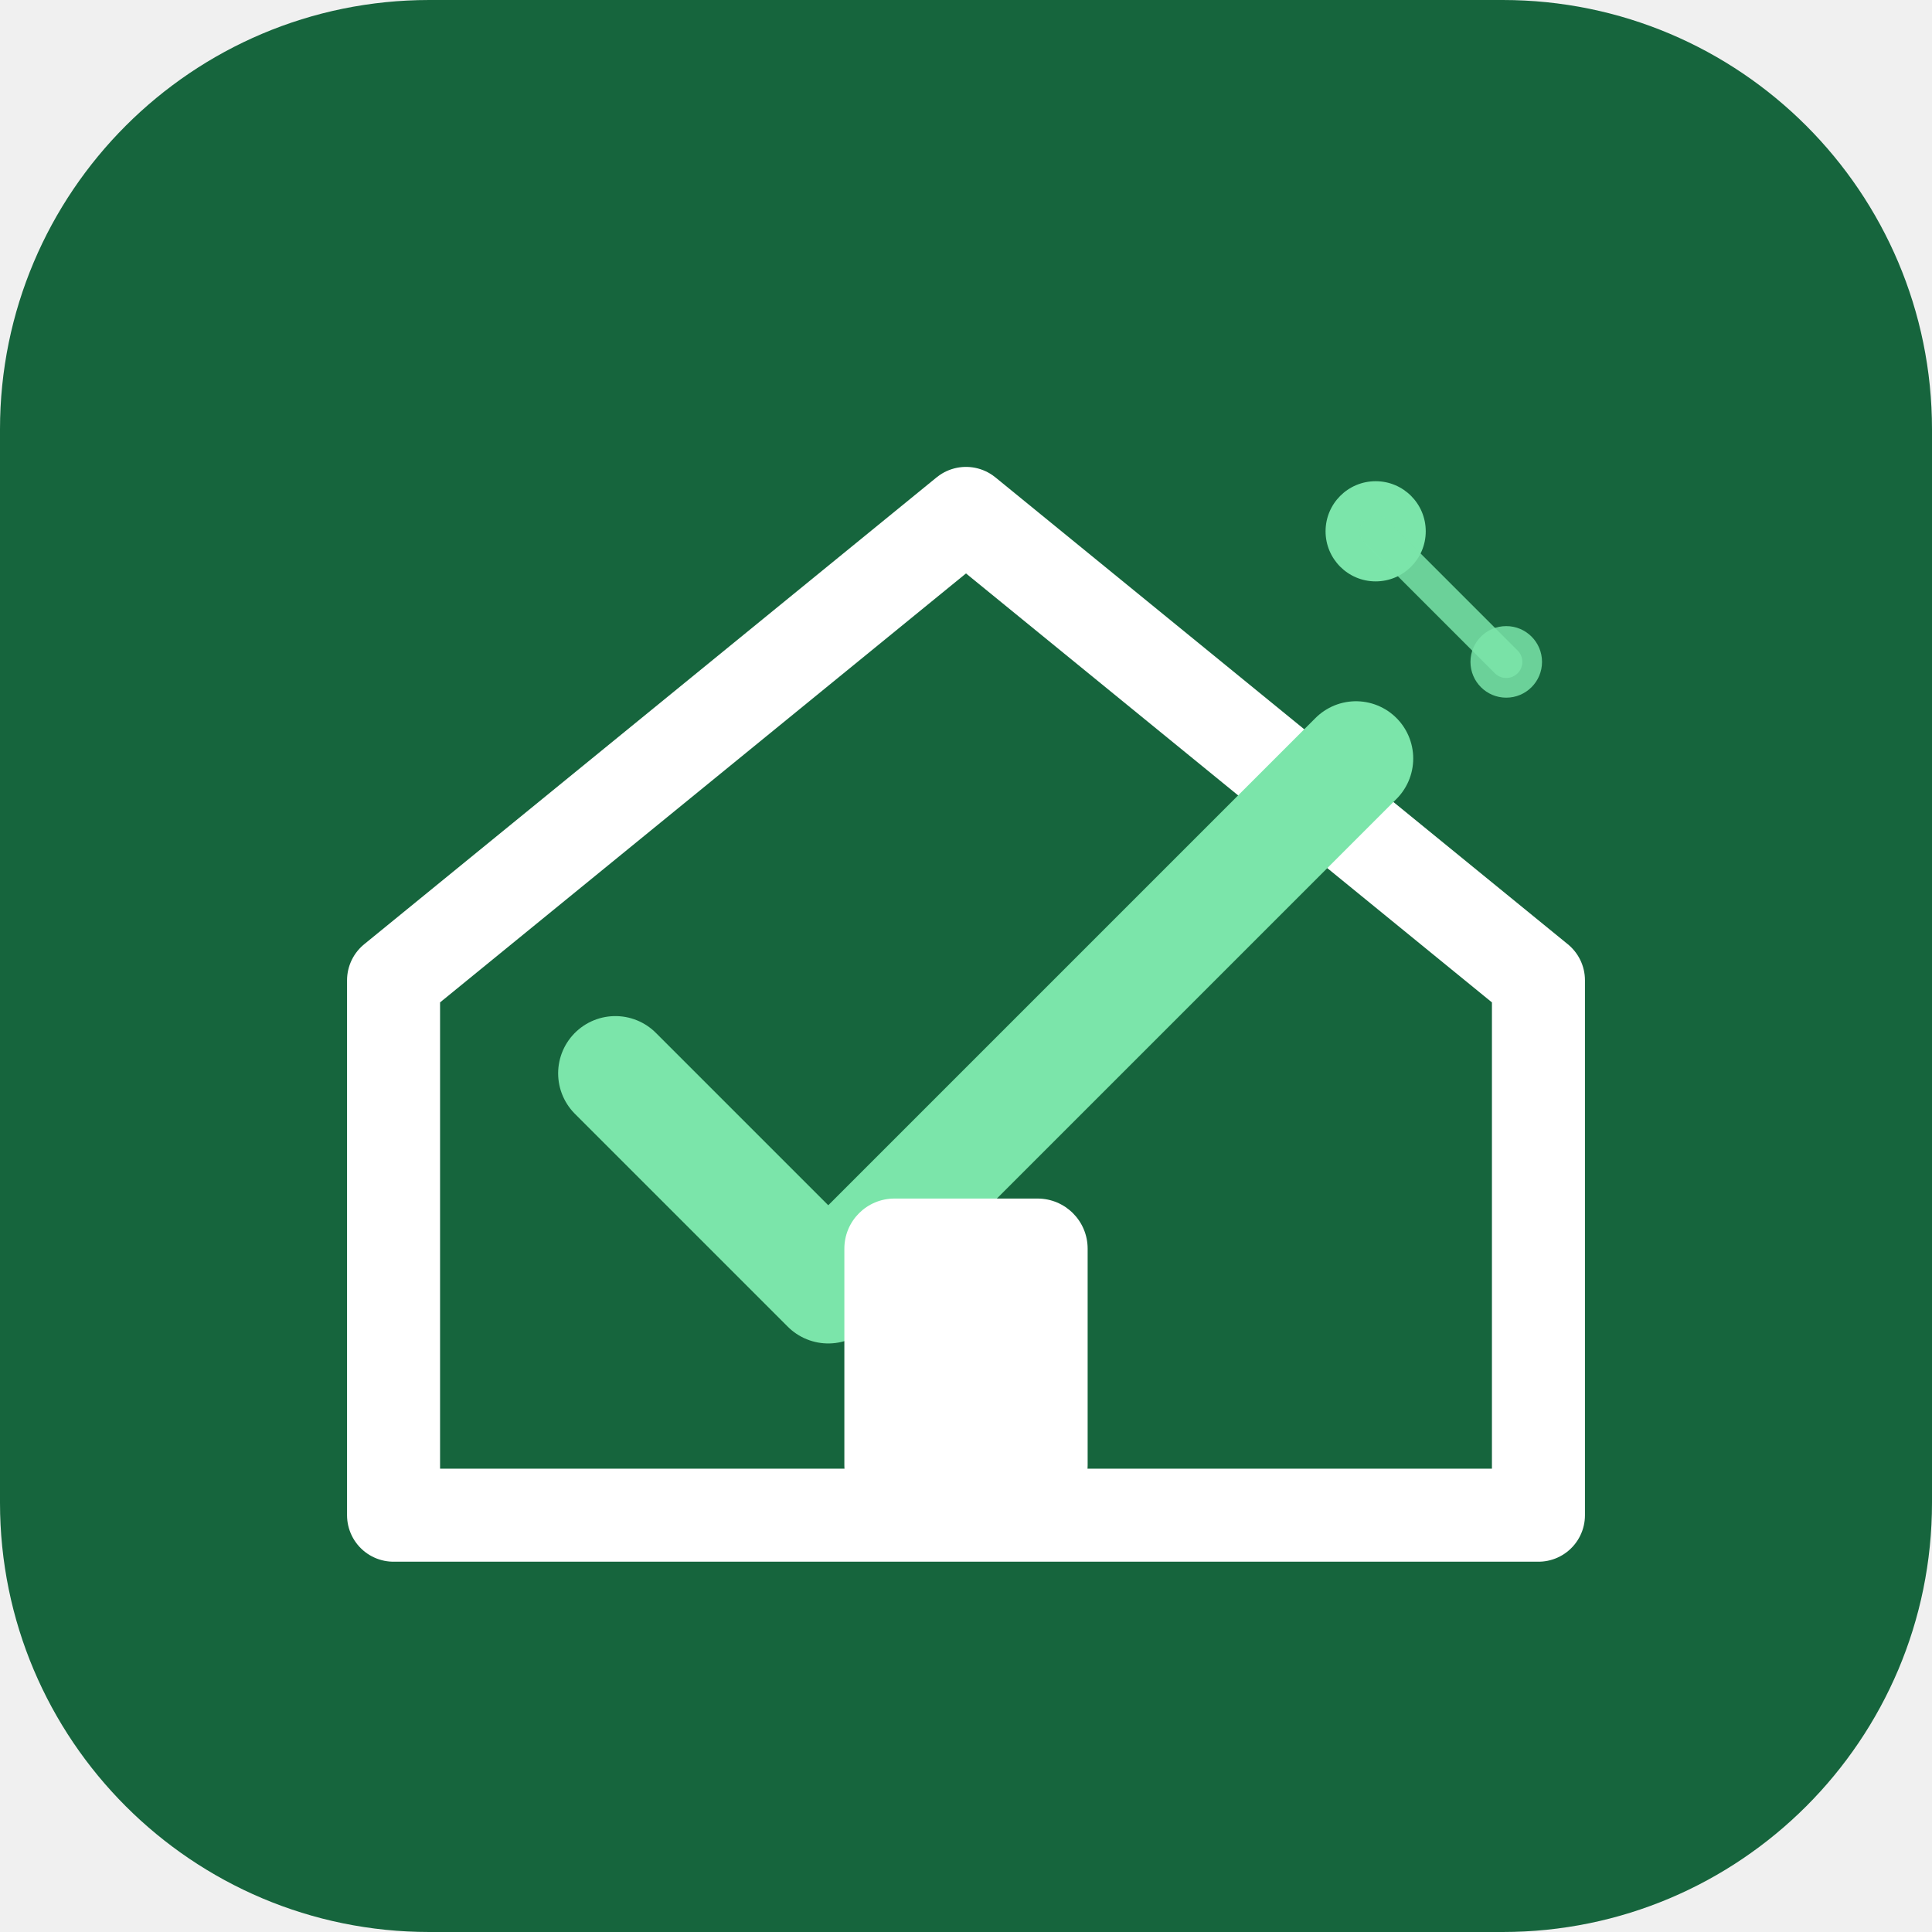
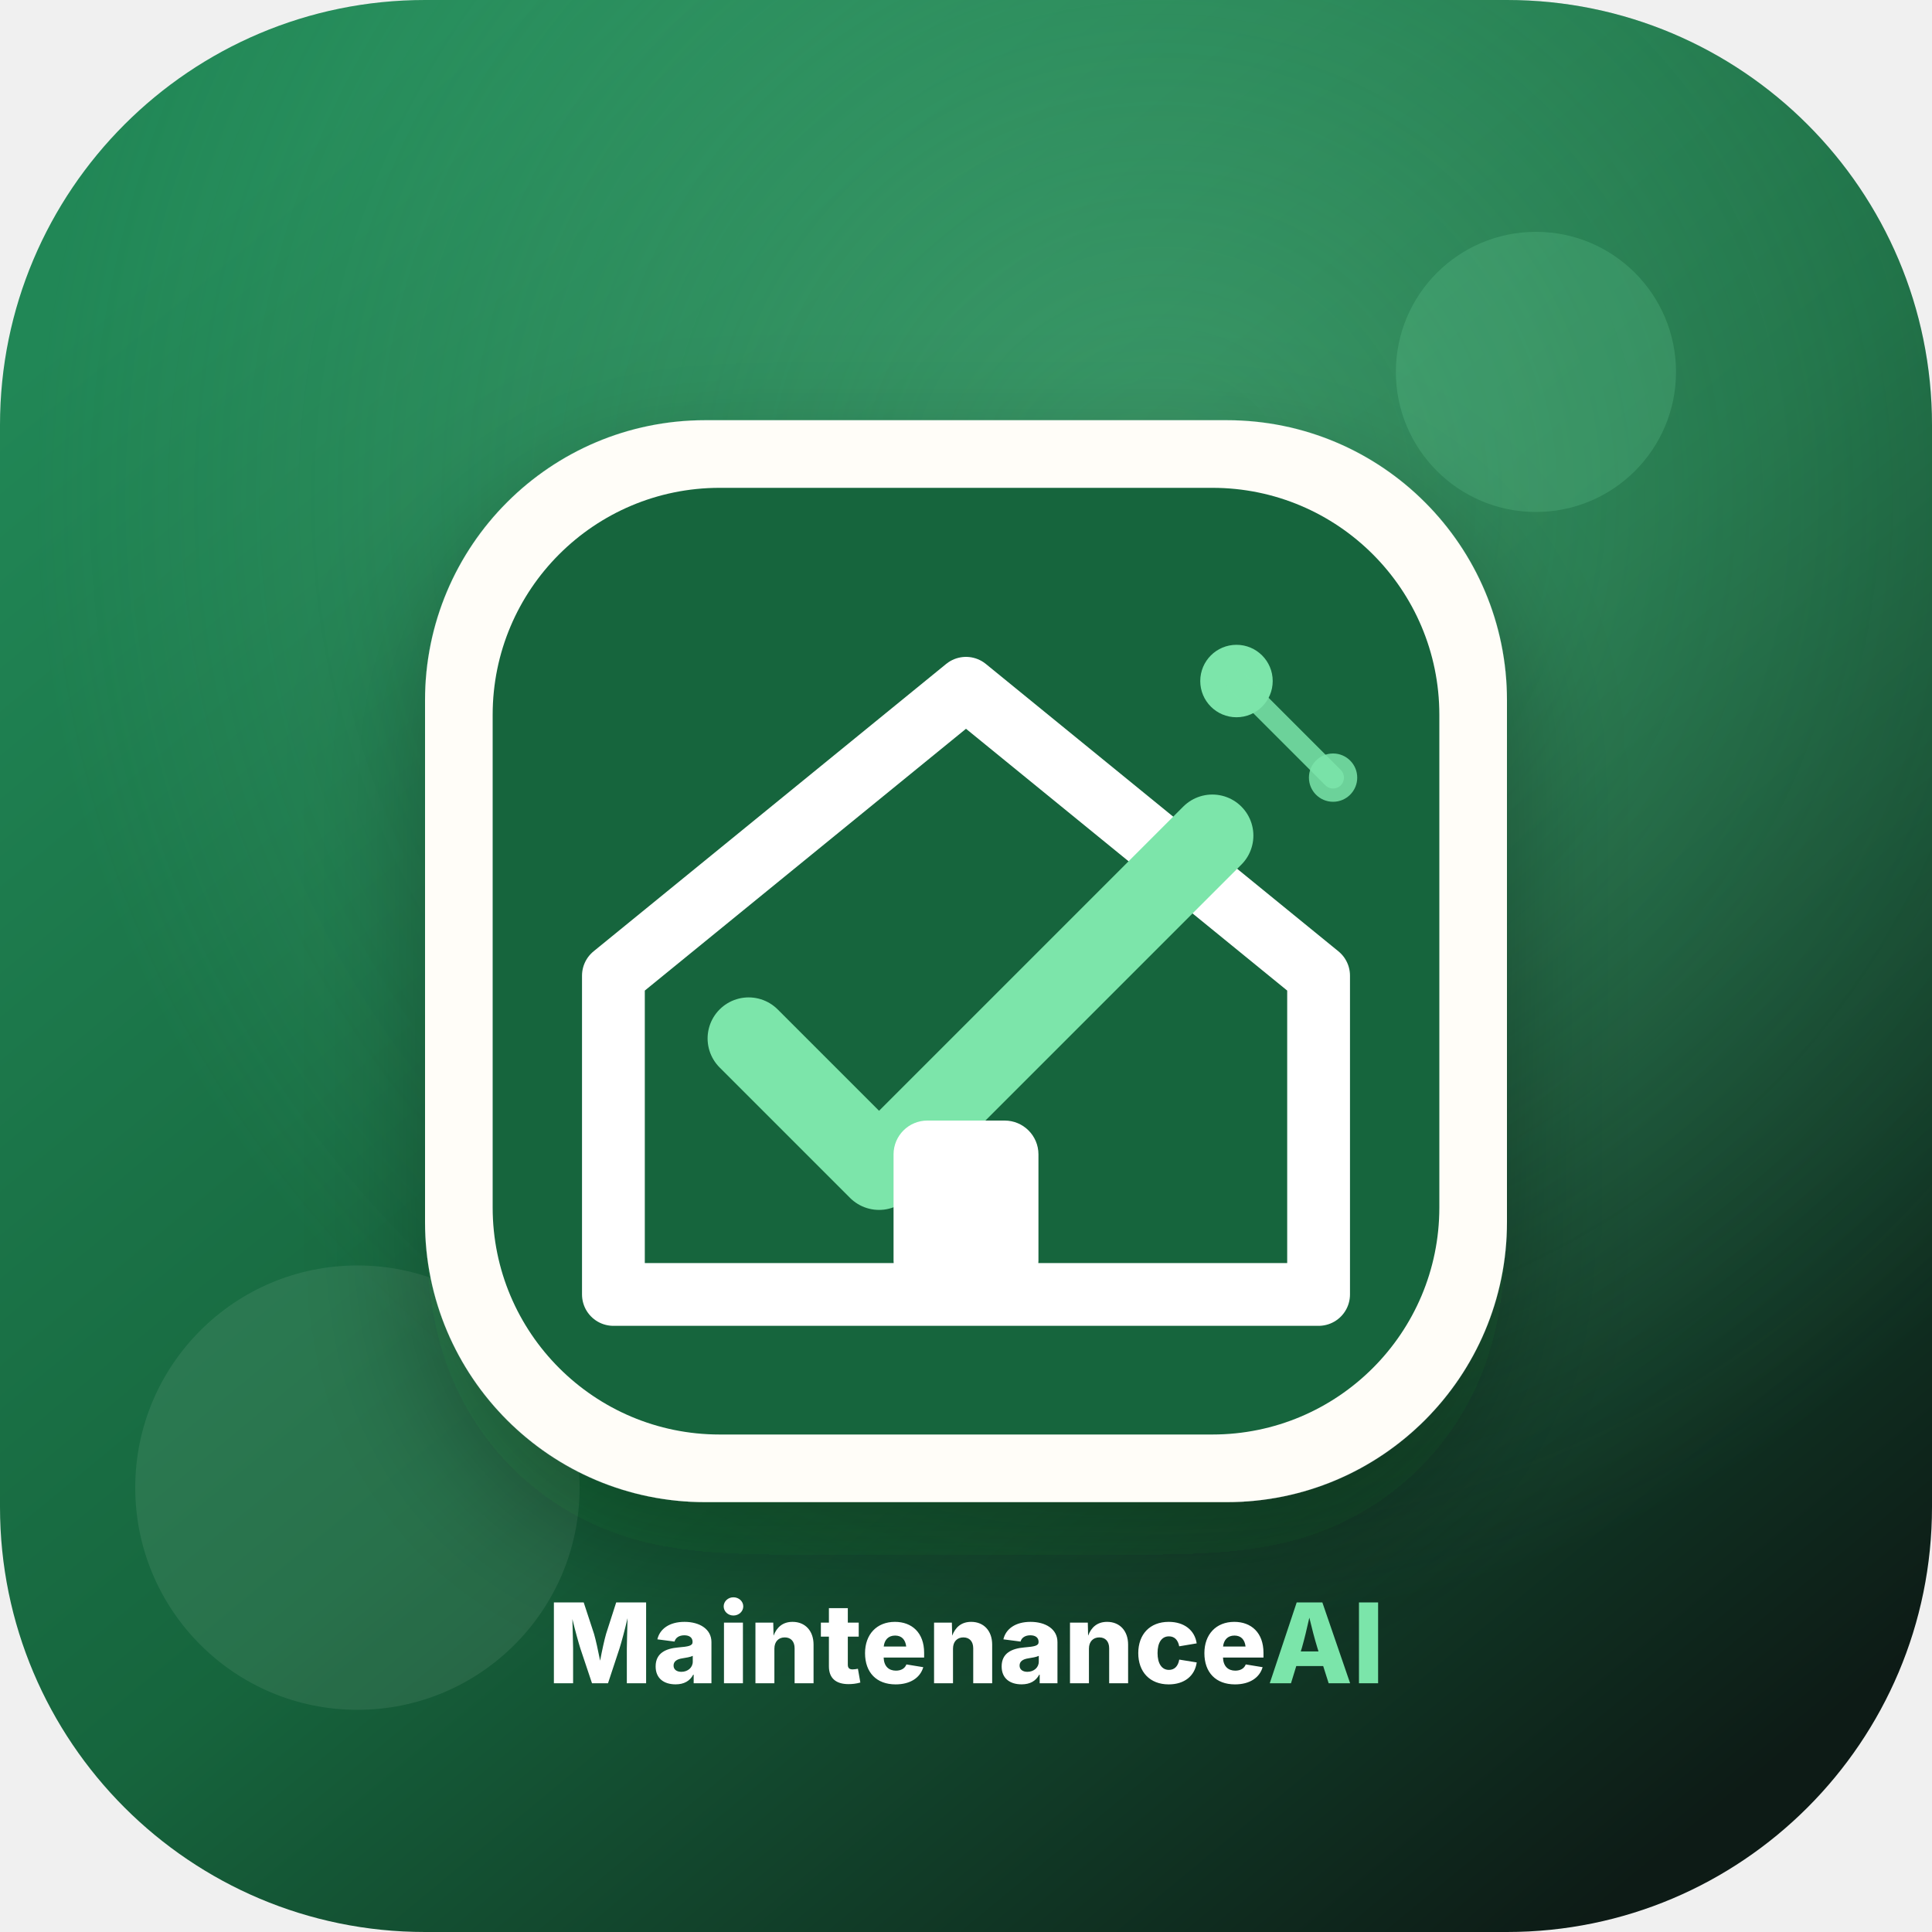
- <svg xmlns="http://www.w3.org/2000/svg" width="1080" height="1080" viewBox="0 0 1080 1080" role="img" aria-labelledby="title desc">
-   <rect width="1080" height="1080" rx="240" fill="#16653D" />
-   <path d="M220 548L540 287L860 548V847H220V548Z" fill="none" stroke="#FFFFFF" stroke-width="52" stroke-linejoin="round" />
-   <path d="M344 600L463 719L758 424" fill="none" stroke="#7BE5AA" stroke-width="64" stroke-linecap="round" stroke-linejoin="round" />
-   <rect x="472" y="670" width="136" height="177" rx="28" fill="#FFFFFF" />
-   <circle cx="769" cy="297" r="28" fill="#7BE5AA" />
-   <circle cx="842" cy="370" r="20" fill="#7BE5AA" opacity=".84" />
-   <path d="M769 297L842 370" stroke="#7BE5AA" stroke-width="18" stroke-linecap="round" opacity=".84" />
+ <svg xmlns="http://www.w3.org/2000/svg" width="800" height="800" viewBox="0 0 800 800" role="img" aria-labelledby="title desc">
+   <defs>
+     <linearGradient id="bg" x1="120" y1="60" x2="700" y2="760" gradientUnits="userSpaceOnUse">
+       <stop offset="0" stop-color="#218756" />
+       <stop offset=".52" stop-color="#16653D" />
+       <stop offset="1" stop-color="#0D1B16" />
+     </linearGradient>
+     <radialGradient id="glow" cx="60%" cy="26%" r="58%">
+       <stop offset="0" stop-color="#7BE5AA" stop-opacity=".34" />
+       <stop offset="1" stop-color="#7BE5AA" stop-opacity="0" />
+     </radialGradient>
+     <filter id="shadow" x="-20%" y="-20%" width="140%" height="140%">
+       <feDropShadow dx="0" dy="22" stdDeviation="26" flood-color="#07130E" flood-opacity=".32" />
+     </filter>
+   </defs>
+   <rect width="800" height="800" rx="176" fill="url(#bg)" />
+   <rect width="800" height="800" rx="176" fill="url(#glow)" />
+   <circle cx="636" cy="154" r="58" fill="#7BE5AA" opacity=".18" />
+   <circle cx="148" cy="616" r="92" fill="#FFFDF8" opacity=".08" />
+   <g filter="url(#shadow)">
+     <rect x="176" y="174" width="448" height="448" rx="116" fill="#FFFDF8" />
+     <rect x="204" y="202" width="392" height="392" rx="94" fill="#16653D" />
+     <path d="M254 404L400 285L546 404V536H254V404Z" fill="none" stroke="#FFFFFF" stroke-width="26" stroke-linejoin="round" />
+     <path d="M310 430L364 484L502 346" fill="none" stroke="#7BE5AA" stroke-width="34" stroke-linecap="round" stroke-linejoin="round" />
+     <rect x="370" y="464" width="60" height="72" rx="14" fill="#FFFFFF" />
+     <circle cx="512" cy="282" r="15" fill="#7BE5AA" />
+     <circle cx="552" cy="322" r="10" fill="#7BE5AA" opacity=".85" />
+     <path d="M512 282L552 322" stroke="#7BE5AA" stroke-width="9" stroke-linecap="round" opacity=".85" />
+   </g>
+   <g font-family="Inter, Arial, sans-serif" text-anchor="middle">
+     <text x="400" y="697" font-size="46" font-weight="800" fill="#FFFFFF">Maintenance<tspan fill="#7BE5AA">AI</tspan>
+     </text>
+   </g>
</svg>
